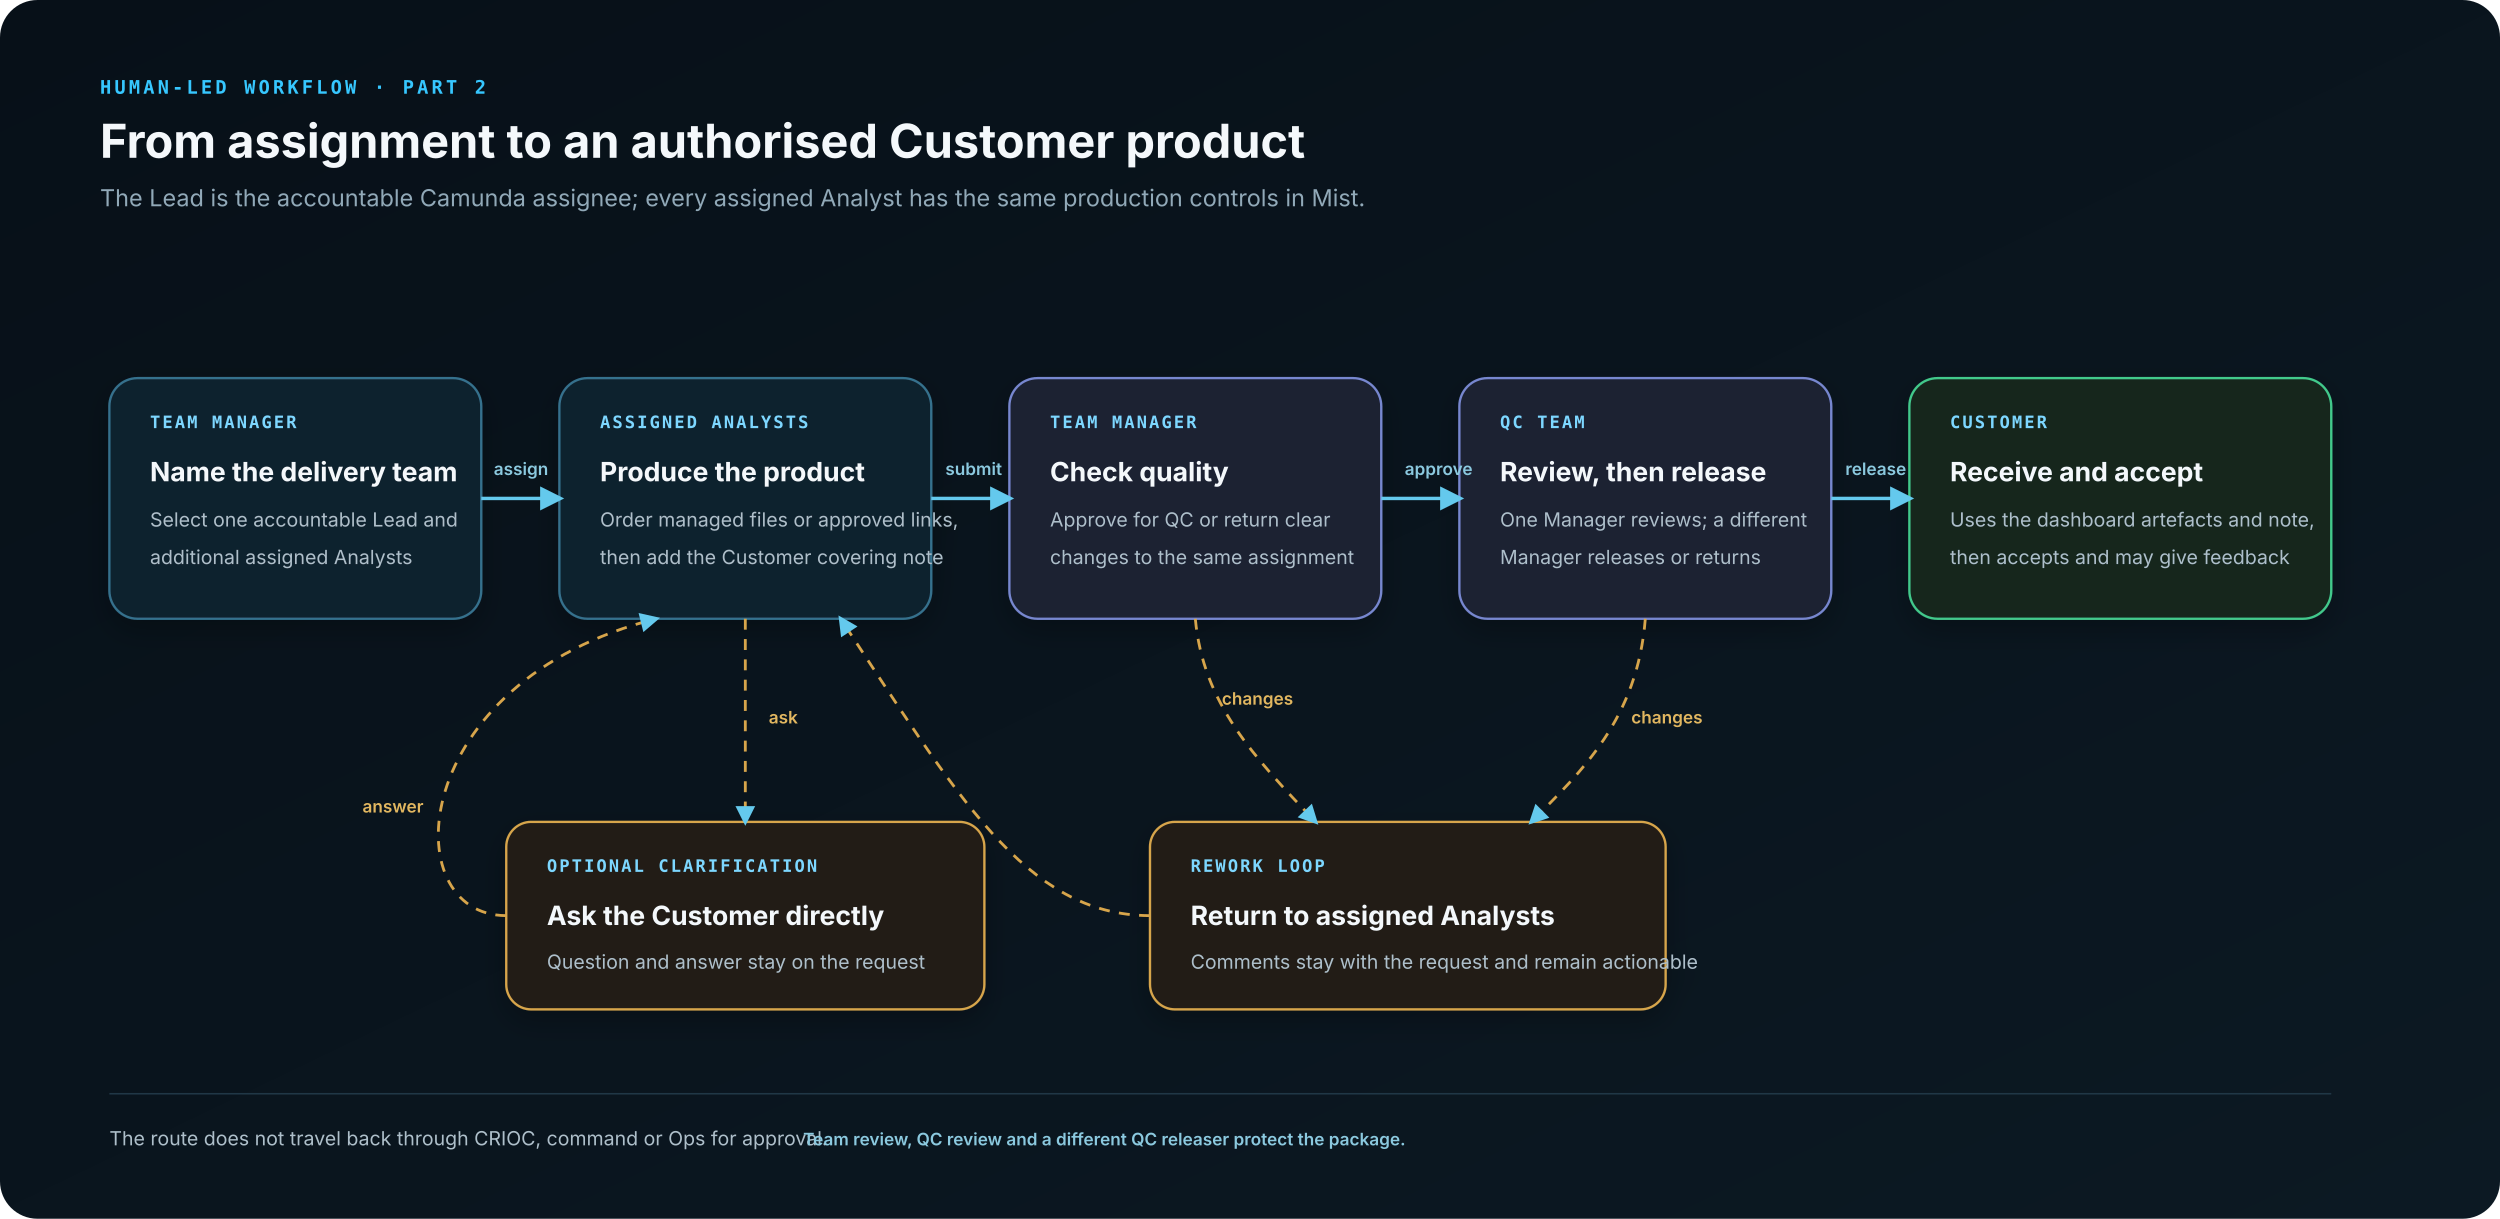
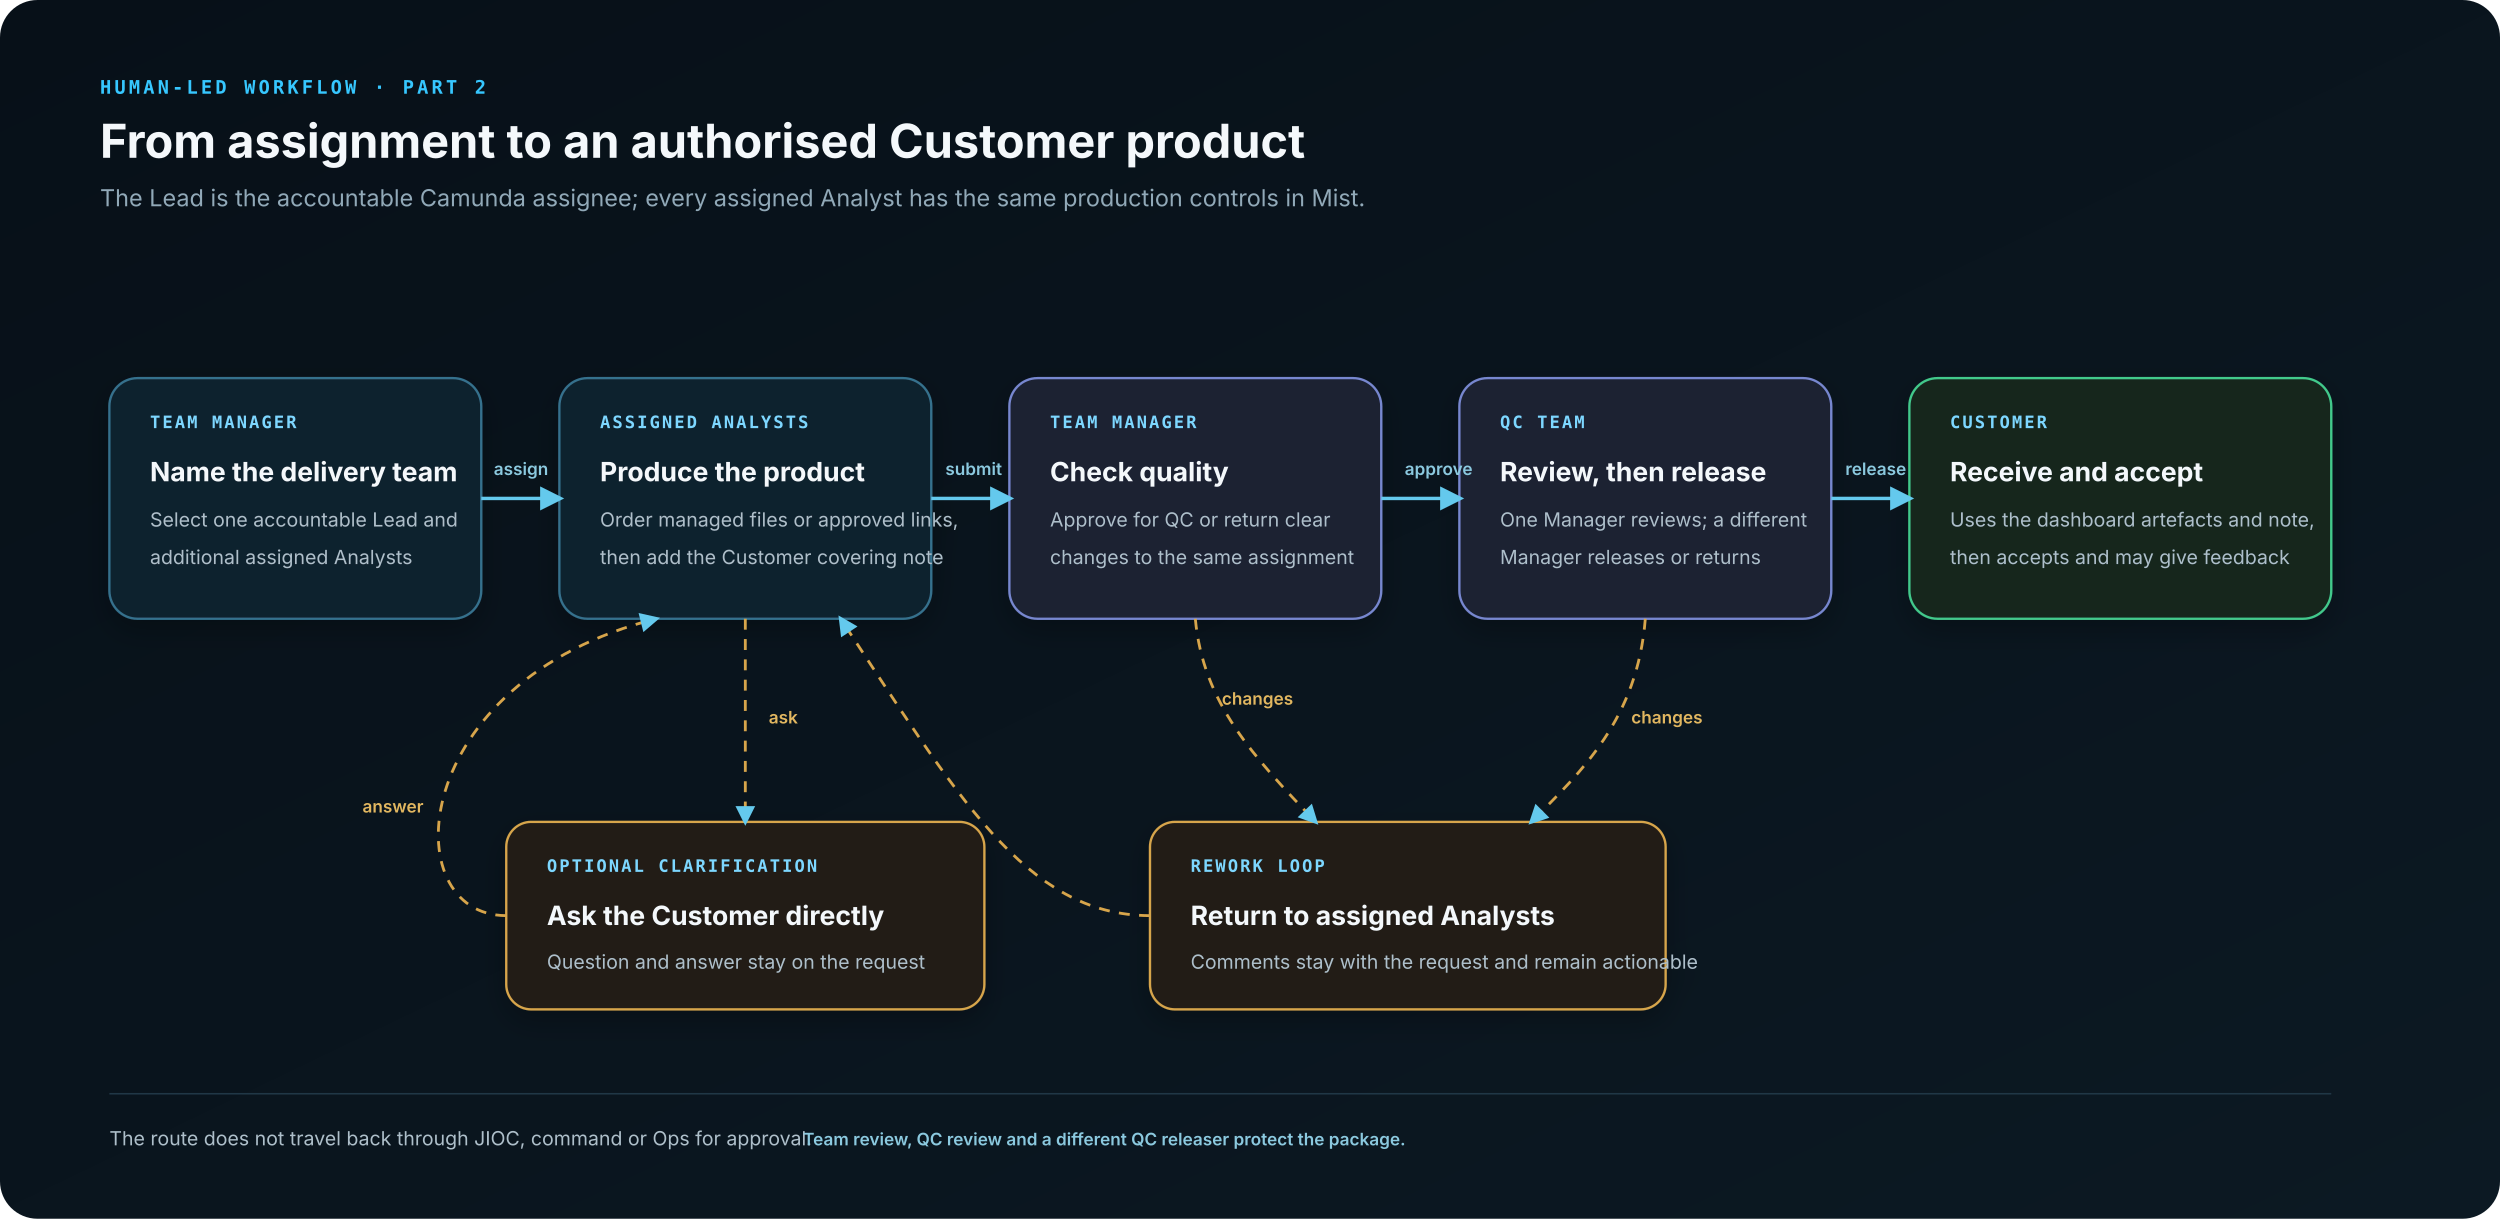
<svg xmlns="http://www.w3.org/2000/svg" width="1600" height="780" viewBox="0 0 1600 780" role="img" aria-labelledby="title desc">
  <defs>
    <linearGradient id="bg" x1="0" y1="0" x2="1" y2="1">
      <stop stop-color="#071018" />
      <stop offset="1" stop-color="#0c1923" />
    </linearGradient>
    <filter id="shadow">
      <feDropShadow dx="0" dy="7" stdDeviation="9" flood-color="#000" flood-opacity=".25" />
    </filter>
    <marker id="arrow" viewBox="0 0 10 10" refX="8" refY="5" markerWidth="7" markerHeight="7" orient="auto">
      <path d="M0 0L10 5L0 10z" fill="#64c9ed" />
    </marker>
    <style>.title{font:700 30px Inter,Segoe UI,sans-serif;fill:#f4f8fb}.subtitle{font:400 15px Inter,Segoe UI,sans-serif;fill:#91a9b8}.eyebrow{font:700 12px ui-monospace,Consolas,monospace;letter-spacing:2px;fill:#36c7ff}.phase{font:700 11px ui-monospace,Consolas,monospace;letter-spacing:1.3px;fill:#7dd7ff}.name{font:700 17px Inter,Segoe UI,sans-serif;fill:#f4f8fb}.copy{font:400 12.5px Inter,Segoe UI,sans-serif;fill:#aebfca}.step{fill:#10222e;stroke:#36718d;stroke-width:1.5}.review{fill:#1a2032;stroke:#7787cf;stroke-width:1.5}.release{fill:#14261f;stroke:#43c98b;stroke-width:1.5}.loopbox{fill:#211d18;stroke:#d7a54b;stroke-width:1.5}.line{fill:none;stroke:#64c9ed;stroke-width:2.2;marker-end:url(#arrow)}.loop{fill:none;stroke:#d7a54b;stroke-width:1.8;stroke-dasharray:7 6;marker-end:url(#arrow)}.label{font:600 11px Inter,Segoe UI,sans-serif;fill:#8bc9df}.loop-label{font:600 11px Inter,Segoe UI,sans-serif;fill:#e2b760}</style>
  </defs>
  <rect width="1600" height="780" rx="24" fill="url(#bg)" />
  <text x="64" y="60" class="eyebrow">HUMAN-LED WORKFLOW · PART 2</text>
  <text x="64" y="101" class="title">From assignment to an authorised Customer product</text>
  <text x="64" y="132" class="subtitle">The Lead is the accountable Camunda assignee; every assigned Analyst has the same production controls in Mist.</text>
  <g filter="url(#shadow)">
    <rect x="70" y="242" width="238" height="154" rx="18" class="step" />
    <text x="96" y="274" class="phase">TEAM MANAGER</text>
    <text x="96" y="308" class="name">Name the delivery team</text>
    <text x="96" y="337" class="copy">Select one accountable Lead and</text>
    <text x="96" y="361" class="copy">additional assigned Analysts</text>
    <rect x="358" y="242" width="238" height="154" rx="18" class="step" />
    <text x="384" y="274" class="phase">ASSIGNED ANALYSTS</text>
    <text x="384" y="308" class="name">Produce the product</text>
    <text x="384" y="337" class="copy">Order managed files or approved links,</text>
    <text x="384" y="361" class="copy">then add the Customer covering note</text>
    <rect x="646" y="242" width="238" height="154" rx="18" class="review" />
    <text x="672" y="274" class="phase">TEAM MANAGER</text>
    <text x="672" y="308" class="name">Check quality</text>
    <text x="672" y="337" class="copy">Approve for QC or return clear</text>
    <text x="672" y="361" class="copy">changes to the same assignment</text>
    <rect x="934" y="242" width="238" height="154" rx="18" class="review" />
    <text x="960" y="274" class="phase">QC TEAM</text>
    <text x="960" y="308" class="name">Review, then release</text>
    <text x="960" y="337" class="copy">One Manager reviews; a different</text>
    <text x="960" y="361" class="copy">Manager releases or returns</text>
    <rect x="1222" y="242" width="270" height="154" rx="18" class="release" />
    <text x="1248" y="274" class="phase">CUSTOMER</text>
    <text x="1248" y="308" class="name">Receive and accept</text>
    <text x="1248" y="337" class="copy">Uses the dashboard artefacts and note,</text>
    <text x="1248" y="361" class="copy">then accepts and may give feedback</text>
    <rect x="324" y="526" width="306" height="120" rx="16" class="loopbox" />
    <text x="350" y="558" class="phase">OPTIONAL CLARIFICATION</text>
    <text x="350" y="592" class="name">Ask the Customer directly</text>
    <text x="350" y="620" class="copy">Question and answer stay on the request</text>
    <rect x="736" y="526" width="330" height="120" rx="16" class="loopbox" />
    <text x="762" y="558" class="phase">REWORK LOOP</text>
    <text x="762" y="592" class="name">Return to assigned Analysts</text>
    <text x="762" y="620" class="copy">Comments stay with the request and remain actionable</text>
  </g>
  <path d="M308 319H358" class="line" />
  <text x="316" y="304" class="label">assign</text>
  <path d="M596 319H646" class="line" />
  <text x="605" y="304" class="label">submit</text>
  <path d="M884 319H934" class="line" />
  <text x="899" y="304" class="label">approve</text>
  <path d="M1172 319H1222" class="line" />
  <text x="1181" y="304" class="label">release</text>
  <path d="M477 396V526" class="loop" />
  <text x="492" y="463" class="loop-label">ask</text>
  <path d="M324 586C252 586 260 436 420 396" class="loop" />
  <text x="232" y="520" class="loop-label">answer</text>
  <path d="M765 396C770 450 802 484 842 526" class="loop" />
  <text x="782" y="451" class="loop-label">changes</text>
  <path d="M1053 396C1048 460 1012 494 980 526" class="loop" />
  <text x="1044" y="463" class="loop-label">changes</text>
  <path d="M736 586C656 586 612 508 538 396" class="loop" />
  <line x1="70" y1="700" x2="1492" y2="700" stroke="#203746" />
-   <text x="70" y="733" class="copy">The route does not travel back through CRIOC, command or Ops for approval.</text>
+   <text x="70" y="733" class="copy">The route does not travel back through JIOC, command or Ops for approval.</text>
  <text x="514" y="733" class="label">Team review, QC review and a different QC releaser protect the package.</text>
</svg>
